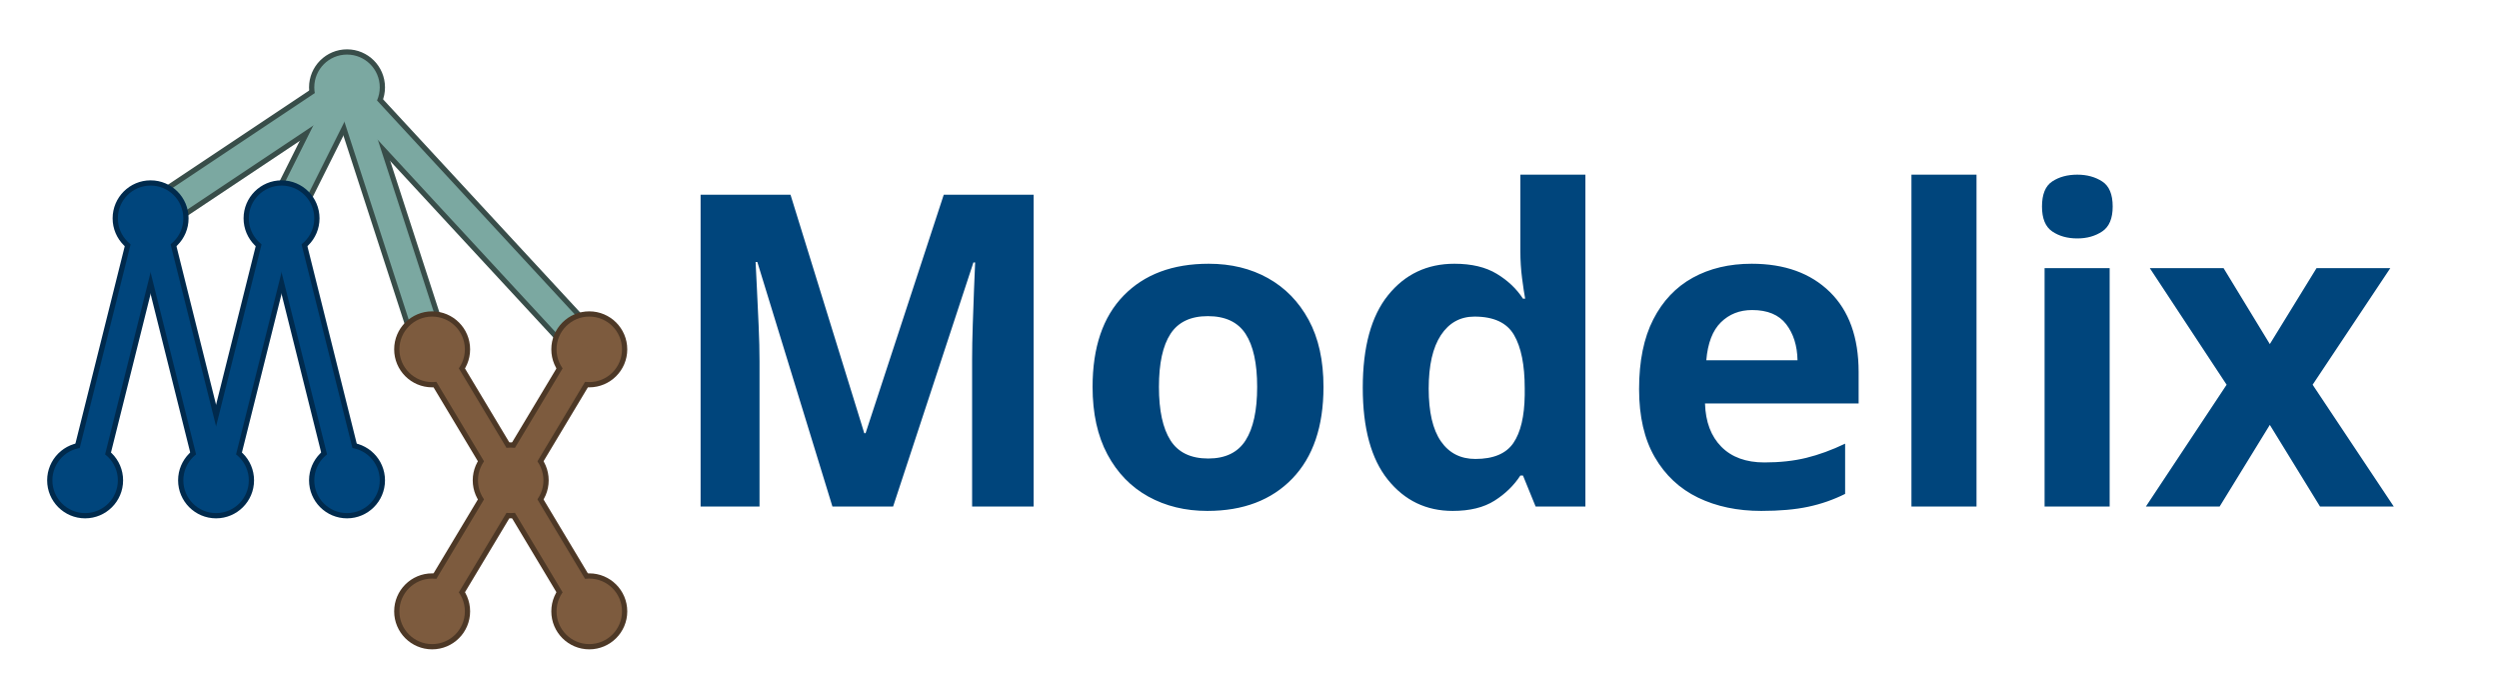
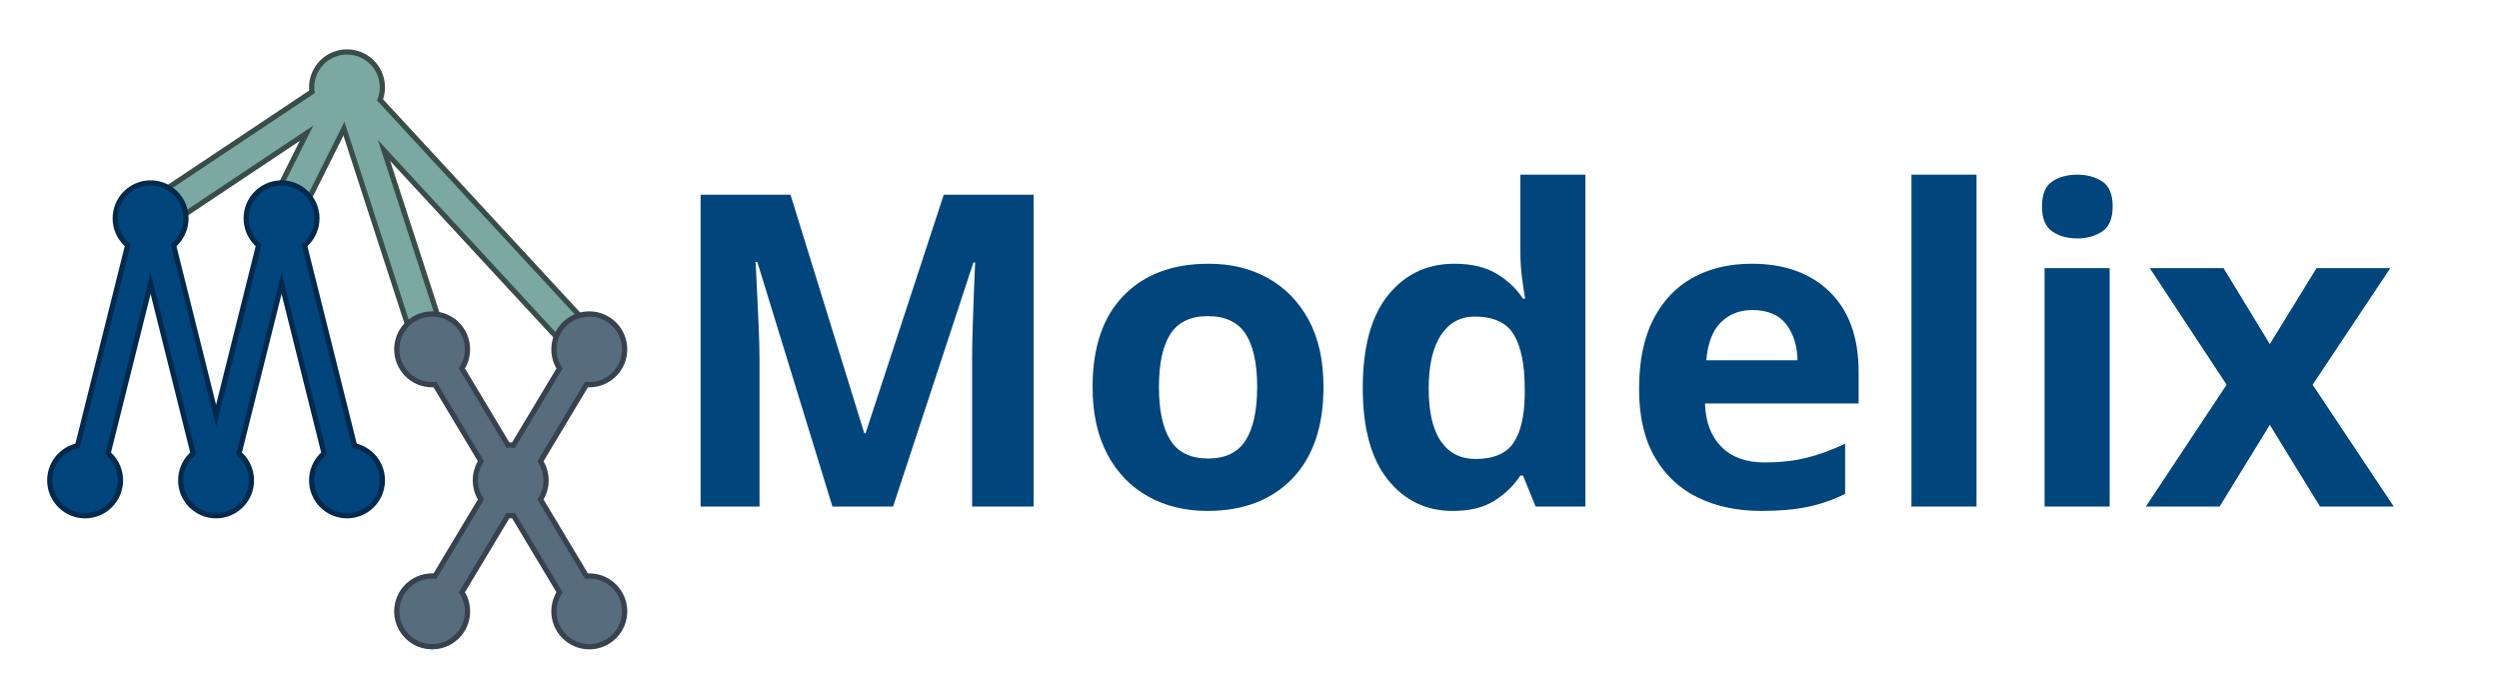
<svg xmlns="http://www.w3.org/2000/svg" width="1145" height="320">
  <g transform="translate(-54, -98)">
    <g transform="scale(0.6, 0.6) translate(100, 180)">
      <g transform="translate(-20, 0)">
        <line fill="none" stroke="#384d49" x1="125" y1="150" x2="275" y2="50" stroke-width="28" />
        <line fill="none" stroke="#384d49" x1="275" y1="50" x2="225" y2="150" stroke-width="28" />
        <line fill="none" stroke="#384d49" x1="275" y1="50" x2="340" y2="250" stroke-width="28" />
        <line fill="none" stroke="#384d49" x1="460" y1="250" x2="275" y2="50" stroke-width="28" />
        <ellipse fill="#7ba8a1" stroke="#384d49" stroke-width="8" cx="275" cy="50" rx="25" ry="25" />
        <line fill="none" stroke="#7ba8a1" x1="125" y1="150" x2="275" y2="50" stroke-width="20" />
        <line fill="none" stroke="#7ba8a1" x1="275" y1="50" x2="225" y2="150" stroke-width="20" />
        <line fill="none" stroke="#7ba8a1" x1="275" y1="50" x2="340" y2="250" stroke-width="20" />
        <line fill="none" stroke="#7ba8a1" x1="460" y1="250" x2="275" y2="50" stroke-width="20" />
        <ellipse fill="#7ba8a1" stroke="#7ba8a1" stroke-width="0" cx="275" cy="50" rx="25" ry="25" />
        <ellipse fill="#00457c" stroke="#002a4d" stroke-width="8" cx="75" cy="350" rx="25" ry="25" />
        <ellipse fill="#00457c" stroke="#002a4d" stroke-width="8" cx="175" cy="350" rx="25" ry="25" />
        <ellipse fill="#00457c" stroke="#002a4d" stroke-width="8" cx="275" cy="350" rx="25" ry="25" />
        <ellipse fill="#00457c" stroke="#002a4d" stroke-width="8" cx="125" cy="150" rx="25" ry="25" />
        <ellipse fill="#00457c" stroke="#002a4d" stroke-width="8" cx="225" cy="150" rx="25" ry="25" />
        <line fill="none" stroke="#002a4d" x1="75" y1="350" x2="125" y2="150" stroke-width="28" />
        <line fill="none" stroke="#002a4d" stroke-width="28" x1="125" y1="150" x2="175" y2="350" />
        <line fill="none" stroke="#002a4d" stroke-width="28" x1="225" y1="150" x2="175" y2="350" />
        <line fill="none" stroke="#002a4d" stroke-width="28" x1="275" y1="350" x2="225" y2="150" />
        <ellipse fill="#00457c" stroke="#00457c" stroke-width="0" cx="75" cy="350" rx="25" ry="25" />
        <ellipse fill="#00457c" stroke="#00457c" stroke-width="0" cx="175" cy="350" rx="25" ry="25" />
        <ellipse fill="#00457c" stroke="#00457c" stroke-width="0" cx="275" cy="350" rx="25" ry="25" />
        <ellipse fill="#00457c" stroke="#00457c" stroke-width="0" cx="125" cy="150" rx="25" ry="25" />
        <ellipse fill="#00457c" stroke="#00457c" stroke-width="0" cx="225" cy="150" rx="25" ry="25" />
        <line fill="none" stroke="#00457c" x1="75" y1="350" x2="125" y2="150" stroke-width="20" />
        <line fill="none" stroke="#00457c" stroke-width="20" x1="125" y1="150" x2="175" y2="350" />
        <line fill="none" stroke="#00457c" stroke-width="20" x1="225" y1="150" x2="175" y2="350" />
        <line fill="none" stroke="#00457c" stroke-width="20" x1="275" y1="350" x2="225" y2="150" />
-         <ellipse fill="#545454" stroke="#4d3826" stroke-width="8" cx="340" cy="250" rx="25" ry="25" />
-         <ellipse fill="#545454" stroke="#4d3826" stroke-width="8" cx="340" cy="450" rx="25" ry="25" />
-         <ellipse fill="#545454" stroke="#4d3826" stroke-width="8" cx="400" cy="350" rx="25" ry="25" />
-         <ellipse fill="#545454" stroke="#4d3826" stroke-width="8" cx="460" cy="250" rx="25" ry="25" />
-         <ellipse fill="#545454" stroke="#4d3826" stroke-width="8" cx="460" cy="450" rx="25" ry="25" />
-         <line fill="none" stroke="#4d3826" x1="340" y1="250" x2="400" y2="350" stroke-width="28" />
-         <line fill="none" stroke="#4d3826" x1="460" y1="250" x2="400" y2="350" stroke-width="28" />
-         <line fill="none" stroke="#4d3826" x1="340" y1="450" x2="400" y2="350" stroke-width="28" />
-         <line fill="none" stroke="#4d3826" x1="460" y1="450" x2="400" y2="350" stroke-width="28" />
-         <ellipse fill="#7d5b3e" stroke="#545454" stroke-width="0" cx="340" cy="250" rx="25" ry="25" />
-         <ellipse fill="#7d5b3e" stroke="#545454" stroke-width="0" cx="340" cy="450" rx="25" ry="25" />
-         <ellipse fill="#7d5b3e" stroke="#545454" stroke-width="0" cx="400" cy="350" rx="25" ry="25" />
-         <ellipse fill="#7d5b3e" stroke="#545454" stroke-width="0" cx="460" cy="250" rx="25" ry="25" />
-         <ellipse fill="#7d5b3e" stroke="#545454" stroke-width="0" cx="460" cy="450" rx="25" ry="25" />
-         <line fill="none" stroke="#7d5b3e" x1="340" y1="250" x2="400" y2="350" stroke-width="20" />
-         <line fill="none" stroke="#7d5b3e" x1="460" y1="250" x2="400" y2="350" stroke-width="20" />
-         <line fill="none" stroke="#7d5b3e" x1="340" y1="450" x2="400" y2="350" stroke-width="20" />
-         <line fill="none" stroke="#7d5b3e" x1="460" y1="450" x2="400" y2="350" stroke-width="20" />
+         <ellipse fill="#545454" stroke="#36424d" stroke-width="8" cx="340" cy="250" rx="25" ry="25" />
+         <ellipse fill="#545454" stroke="#36424d" stroke-width="8" cx="340" cy="450" rx="25" ry="25" />
+         <ellipse fill="#545454" stroke="#36424d" stroke-width="8" cx="400" cy="350" rx="25" ry="25" />
+         <ellipse fill="#545454" stroke="#36424d" stroke-width="8" cx="460" cy="250" rx="25" ry="25" />
+         <ellipse fill="#545454" stroke="#36424d" stroke-width="8" cx="460" cy="450" rx="25" ry="25" />
+         <line fill="none" stroke="#36424d" x1="340" y1="250" x2="400" y2="350" stroke-width="28" />
+         <line fill="none" stroke="#36424d" x1="460" y1="250" x2="400" y2="350" stroke-width="28" />
+         <line fill="none" stroke="#36424d" x1="340" y1="450" x2="400" y2="350" stroke-width="28" />
+         <line fill="none" stroke="#36424d" x1="460" y1="450" x2="400" y2="350" stroke-width="28" />
+         <ellipse fill="#576c7d" stroke="#545454" stroke-width="0" cx="340" cy="250" rx="25" ry="25" />
+         <ellipse fill="#576c7d" stroke="#545454" stroke-width="0" cx="340" cy="450" rx="25" ry="25" />
+         <ellipse fill="#576c7d" stroke="#545454" stroke-width="0" cx="400" cy="350" rx="25" ry="25" />
+         <ellipse fill="#576c7d" stroke="#545454" stroke-width="0" cx="460" cy="250" rx="25" ry="25" />
+         <ellipse fill="#576c7d" stroke="#545454" stroke-width="0" cx="460" cy="450" rx="25" ry="25" />
+         <line fill="none" stroke="#576c7d" x1="340" y1="250" x2="400" y2="350" stroke-width="20" />
+         <line fill="none" stroke="#576c7d" x1="460" y1="250" x2="400" y2="350" stroke-width="20" />
+         <line fill="none" stroke="#576c7d" x1="340" y1="450" x2="400" y2="350" stroke-width="20" />
+         <line fill="none" stroke="#576c7d" x1="460" y1="450" x2="400" y2="350" stroke-width="20" />
      </g>
    </g>
    <text transform="scale(1, 1) translate(7, 0)" font-family="Montserrat" font-weight="700" font-size="200" y="330" x="350" fill="#00457c">Modelix</text>
  </g>
</svg>
